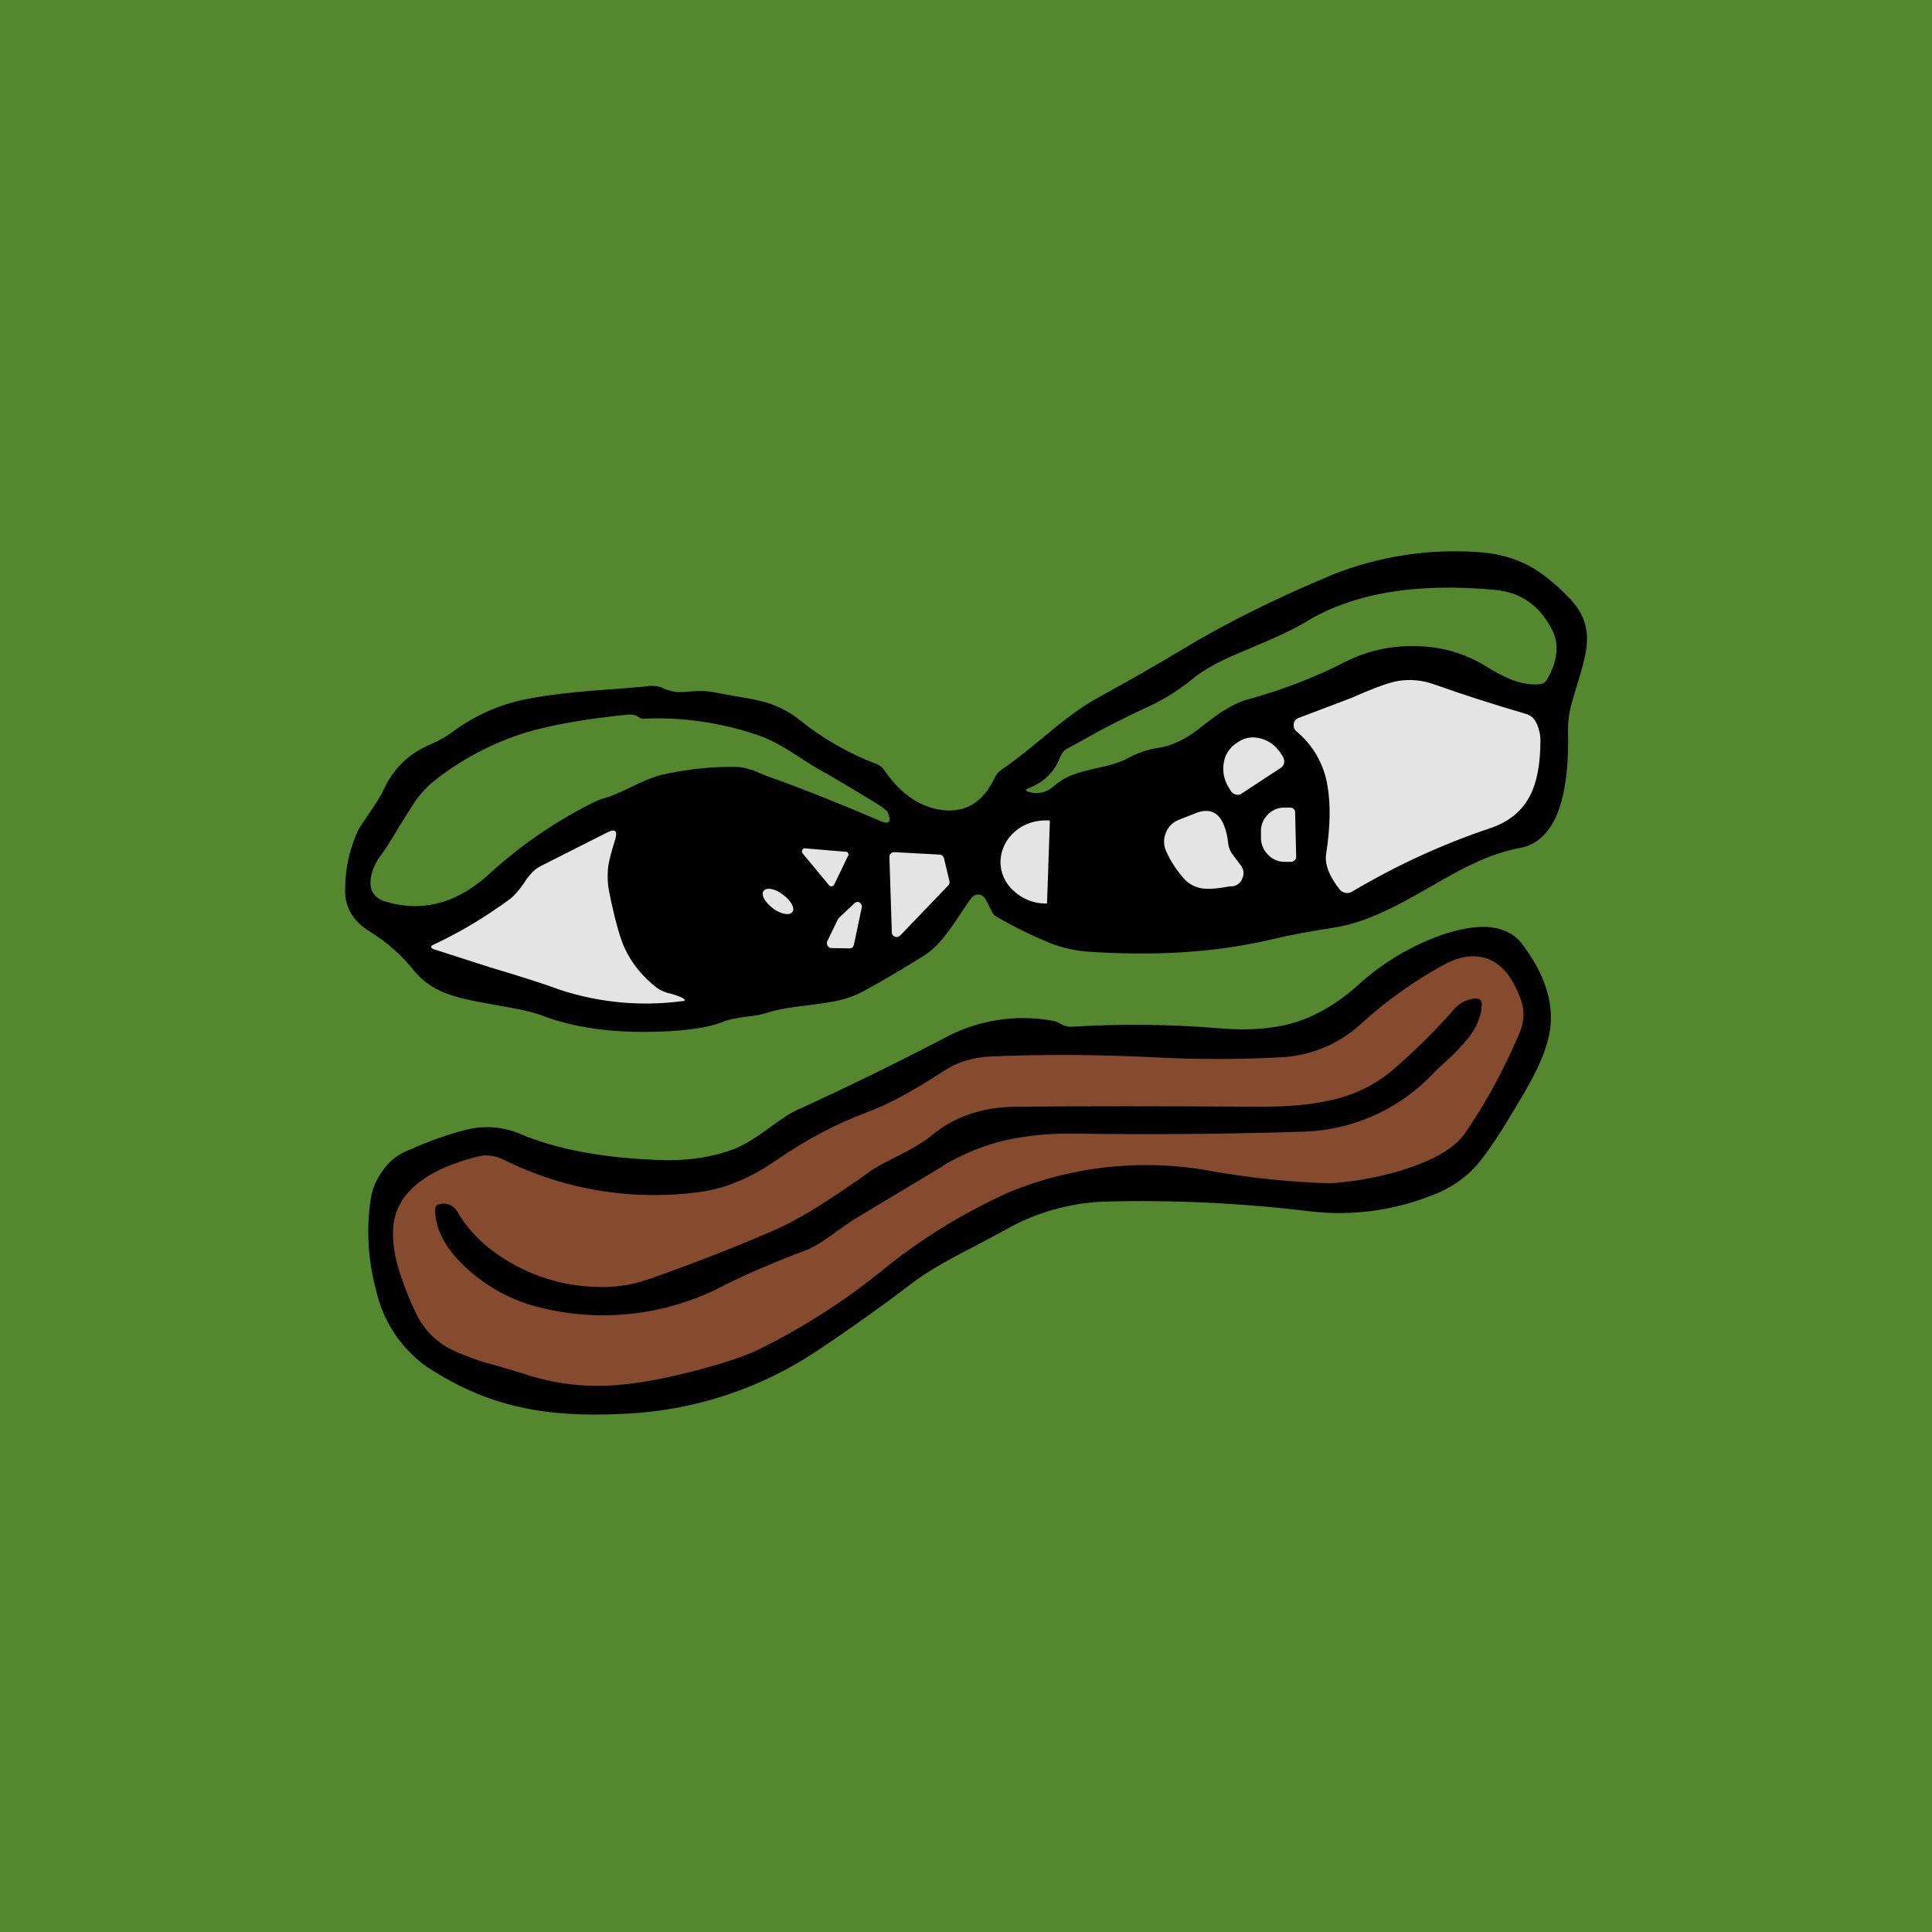
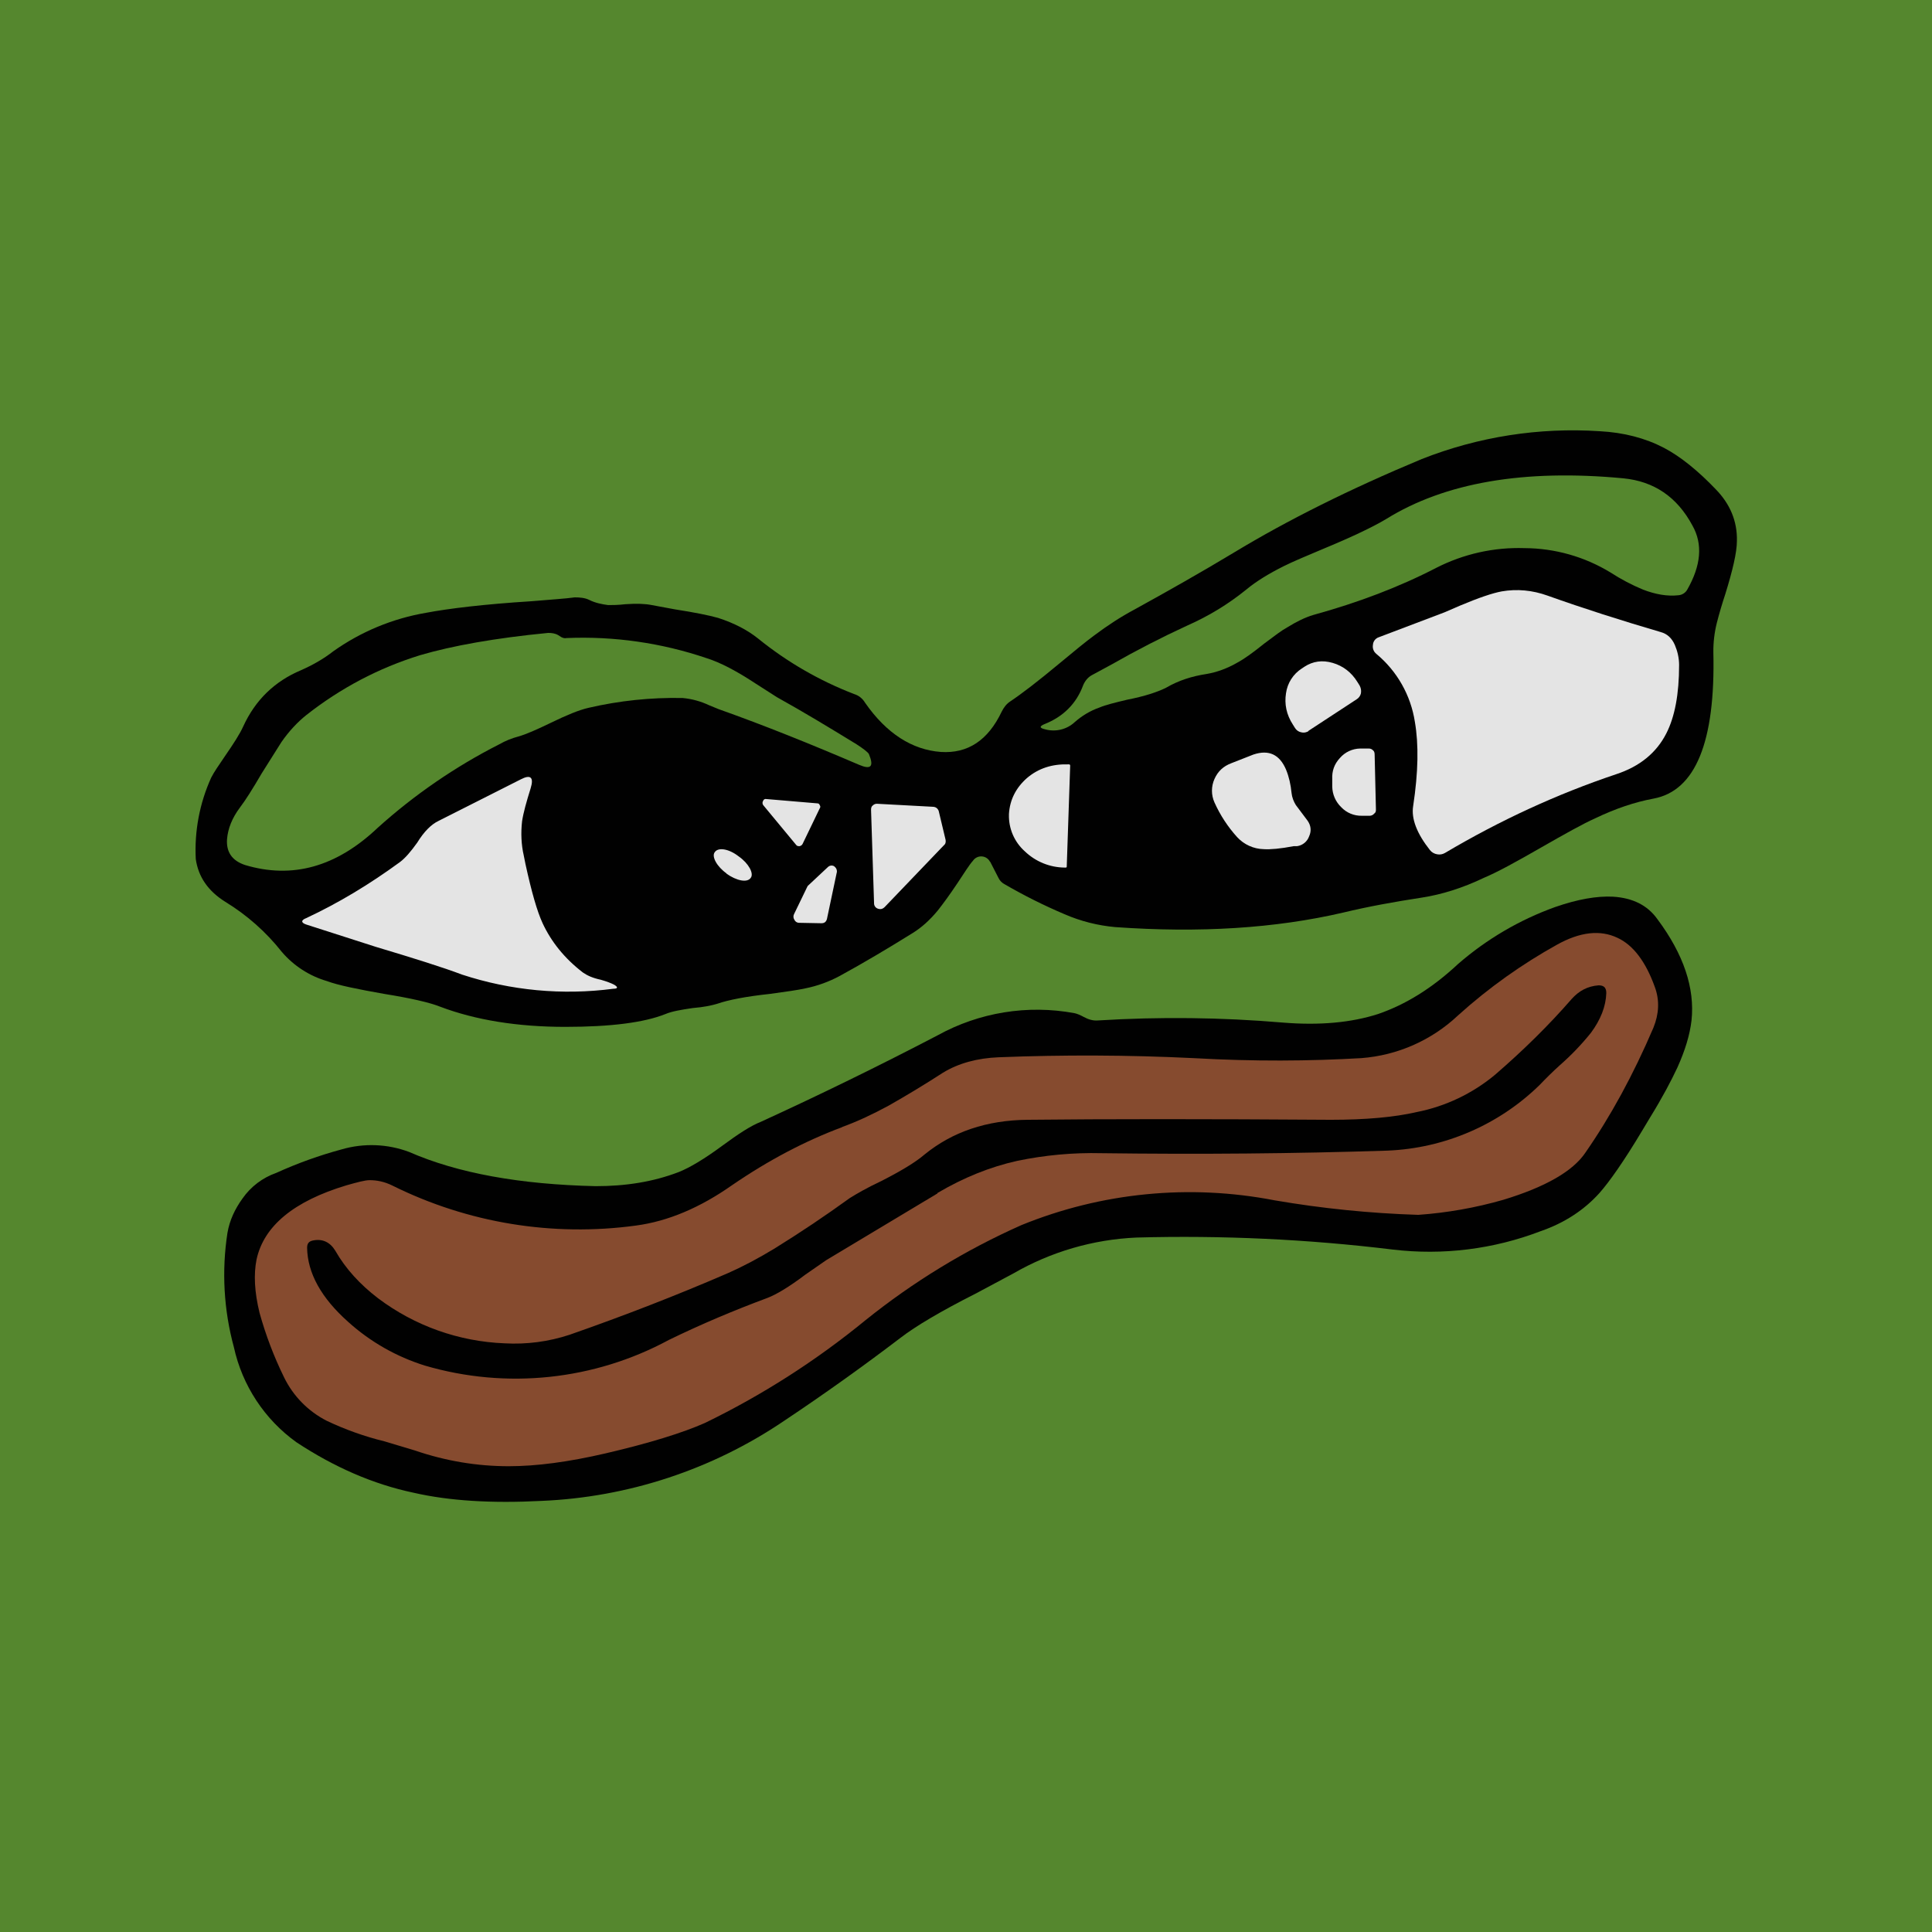
<svg xmlns="http://www.w3.org/2000/svg" viewBox="0 0 56 56">
  <rect x="0" y="0" width="56" height="56" fill="#55872E" />
-   <path d="M28.56 26.06a.23.23 0 0 0-.19-.13.23.23 0 0 0-.21.1c-.09.1-.2.28-.36.52-.2.3-.35.5-.46.64-.19.23-.38.4-.59.53-.58.36-1.15.7-1.7 1a2.9 2.9 0 0 1-.8.29c-.18.04-.46.08-.83.13-.56.06-.97.14-1.23.23-.13.04-.32.08-.57.1-.28.04-.5.08-.64.14-.5.2-1.28.3-2.34.3-1.12 0-2.1-.16-2.92-.47-.25-.1-.69-.2-1.31-.3-.62-.11-1.07-.2-1.34-.3a2.2 2.2 0 0 1-1.05-.68 4.99 4.99 0 0 0-1.32-1.17c-.4-.25-.63-.58-.69-1a4.1 4.1 0 0 1 .36-1.9c.06-.12.17-.28.32-.5.2-.29.35-.52.43-.7.28-.61.73-1.05 1.35-1.31.27-.12.52-.26.75-.44a5.28 5.28 0 0 1 2.17-.9c.53-.1 1.35-.2 2.46-.27.46-.04.8-.06 1.01-.09.12 0 .24.01.34.06.14.07.29.1.44.12.1 0 .23 0 .4-.02.27-.02.47-.01.62.02l.54.1c.45.07.8.14 1.01.2.37.12.68.28.93.48a8.3 8.3 0 0 0 2.25 1.3c.1.03.19.1.25.2.5.72 1.1 1.1 1.77 1.15.63.04 1.1-.27 1.42-.94.05-.1.11-.18.2-.24.27-.18.66-.48 1.14-.88.36-.3.63-.52.82-.66.32-.24.63-.44.93-.6.78-.43 1.56-.87 2.34-1.34 1.24-.75 2.7-1.48 4.38-2.18A9.6 9.6 0 0 1 42.8 16c.56.03 1.06.16 1.5.39.38.2.79.53 1.21.97.33.34.5.74.49 1.2 0 .27-.1.69-.27 1.24a10 10 0 0 0-.2.68 2.7 2.7 0 0 0-.08.68c.05 2.1-.42 3.24-1.4 3.42-.43.08-.88.23-1.36.46-.29.13-.7.36-1.26.68-.59.34-1.03.58-1.34.71-.5.24-.99.39-1.44.46-.65.1-1.26.21-1.84.35-1.59.37-3.36.48-5.33.34a3.83 3.83 0 0 1-1.18-.3 12.57 12.57 0 0 1-1.4-.7.32.32 0 0 1-.14-.14l-.2-.39Z" fill="#010101" />
-   <path d="M30.54 22.79a.73.73 0 0 1-.7.17c-.13-.03-.13-.07-.01-.12.43-.17.74-.47.9-.9.04-.1.11-.19.2-.24l.48-.26a22.9 22.9 0 0 1 1.75-.9c.5-.22.96-.5 1.38-.84.24-.2.54-.38.88-.55.2-.1.53-.24.96-.42.65-.27 1.13-.5 1.43-.68 1.37-.85 3.22-1.17 5.54-.95.71.07 1.25.43 1.61 1.1.25.44.2.94-.12 1.5a.26.26 0 0 1-.2.13c-.27.03-.54-.02-.83-.13a4.8 4.8 0 0 1-.76-.4 3.89 3.89 0 0 0-2.01-.57 4.23 4.23 0 0 0-2.06.46c-.87.45-1.82.81-2.87 1.1-.2.06-.4.16-.61.29-.13.07-.3.2-.54.38-.26.21-.47.36-.62.44-.24.14-.49.23-.73.27-.33.05-.65.15-.94.32-.2.1-.5.2-.91.28-.29.07-.5.12-.64.18-.23.08-.42.2-.58.34Z" fill="#55872E" />
-   <path d="m39.17 20.23.37-.16c.43-.18.75-.29.97-.33.35-.06.71-.03 1.07.1.84.3 1.72.58 2.64.85.15.04.26.14.33.3.06.14.1.3.1.47 0 .68-.1 1.21-.3 1.6-.23.45-.62.77-1.17.95-1.37.46-2.7 1.07-4 1.84a.26.26 0 0 1-.18.03.27.27 0 0 1-.17-.1c-.3-.38-.44-.73-.39-1.03.12-.79.13-1.44.04-1.96a2.57 2.57 0 0 0-.9-1.59.22.22 0 0 1-.08-.21.2.2 0 0 1 .14-.18l1.53-.58Z" fill="#E4E4E4" />
-   <path d="M22.22 22.49a7.15 7.15 0 0 1-.22-.09 1.85 1.85 0 0 0-.62-.17 8.92 8.92 0 0 0-2.2.23c-.22.05-.51.17-.88.35-.33.16-.58.27-.76.32-.15.04-.3.1-.44.18a13.13 13.13 0 0 0-2.84 1.95c-.97.92-2 1.2-3.1.87-.3-.1-.44-.3-.42-.6.02-.25.12-.5.3-.74.13-.17.3-.44.51-.8l.46-.73c.18-.26.38-.47.58-.63.8-.63 1.69-1.1 2.66-1.4.75-.22 1.75-.4 2.99-.52.08 0 .16.01.23.05l.08.05c.04.02.08.03.12.02a9 9 0 0 1 3.27.47c.32.1.7.3 1.14.59l.5.32c.63.35 1.24.72 1.86 1.1.17.11.27.19.29.23.12.29.05.37-.23.25-1.12-.48-2.21-.92-3.28-1.3Z" fill="#55872E" />
-   <path d="M36 23a.21.21 0 0 1-.18.03.22.22 0 0 1-.14-.1l-.05-.08c-.15-.23-.2-.48-.16-.73a.82.82 0 0 1 .37-.58l.06-.04c.2-.13.42-.16.66-.09.24.07.44.22.58.45l.05.08c.03.06.04.11.03.18a.22.22 0 0 1-.1.14l-1.13.74ZM37.57 24.83c0 .04 0 .07-.04.1a.14.14 0 0 1-.1.05h-.19a.64.64 0 0 1-.48-.2.68.68 0 0 1-.21-.48v-.17c-.01-.2.05-.36.18-.5a.64.64 0 0 1 .47-.22h.2c.04 0 .07.01.1.04.03.02.04.06.04.1l.03 1.28ZM35.7 24.73l.27.36c.08.11.1.24.04.37a.35.35 0 0 1-.28.23h-.08c-.31.06-.55.08-.7.07a.87.87 0 0 1-.62-.28 3.1 3.1 0 0 1-.53-.81.67.67 0 0 1 0-.55c.08-.18.21-.3.4-.37l.51-.2c.36-.12.61 0 .76.35.07.17.11.35.13.55.01.1.05.2.1.28ZM30.35 26.16c0 .02 0 .03-.03.03h-.02a1.36 1.36 0 0 1-.93-.38 1.11 1.11 0 0 1-.37-.86v-.01c.02-.33.16-.61.42-.84.27-.23.59-.33.96-.32h.02c.02 0 .03.01.03.03l-.08 2.35ZM19.05 28.64c.1.07.23.13.42.17.14.04.24.08.3.11.11.06.1.1-.01.1a7.99 7.99 0 0 1-3.53-.33c-.45-.17-1.12-.38-2.02-.65l-1.62-.52c-.12-.04-.13-.1 0-.15.75-.35 1.48-.79 2.19-1.31.12-.09.25-.24.4-.45.16-.26.33-.43.5-.51l1.92-.97c.23-.12.31-.05.23.21-.1.32-.17.57-.2.77-.03.27-.02.54.04.8l.04.2c.14.64.27 1.1.4 1.38.2.43.51.82.94 1.15ZM24.03 25.66l-.77-.93a.09.09 0 0 1 0-.1c.01-.03.04-.05.08-.04l1.18.1c.03 0 .05.01.06.04.02.03.02.05 0 .08l-.4.83a.1.1 0 0 1-.07.05c-.03 0-.06 0-.08-.03ZM25.92 24.7l1.3.07c.07 0 .12.04.14.1l.16.67c.01.05 0 .1-.04.13l-1.38 1.44c-.05.05-.1.06-.16.04a.13.13 0 0 1-.09-.13l-.07-2.17c0-.04 0-.08.04-.11a.13.13 0 0 1 .1-.04ZM22.4 26.33c.24.17.49.22.57.1.08-.1-.05-.34-.28-.5-.23-.18-.48-.22-.56-.1-.08.1.05.34.28.5ZM24.98 26.3l-.23 1.09c-.02.07-.06.1-.13.1l-.53-.01a.12.12 0 0 1-.1-.07.13.13 0 0 1-.01-.13l.3-.62.02-.04.47-.44c.04-.04.1-.05.15-.02.05.04.07.09.06.15Z" fill="#E4E4E4" />
-   <path d="m43.97 32.03-.18.3c-.43.72-.77 1.2-1 1.46-.36.4-.82.7-1.37.89a7.25 7.25 0 0 1-3.46.43 40.39 40.39 0 0 0-5.98-.28 6.3 6.3 0 0 0-2.88.84l-.88.47c-.81.41-1.4.76-1.75 1.03-.88.67-1.79 1.32-2.72 1.94a10.92 10.92 0 0 1-5.67 1.87c-1.16.06-2.15 0-2.98-.19-.95-.2-1.86-.6-2.74-1.18a3.71 3.71 0 0 1-1.46-2.22 6.43 6.43 0 0 1-.15-2.67c.05-.29.17-.55.35-.8a1.61 1.61 0 0 1 .79-.6 9.95 9.95 0 0 1 1.53-.55 2.5 2.5 0 0 1 1.57.06c1.14.5 2.6.76 4.36.8.7 0 1.34-.1 1.94-.33.25-.1.59-.3 1.01-.61.38-.28.67-.47.9-.56a89.25 89.25 0 0 0 4.13-2.02 4.8 4.8 0 0 1 3.2-.52c.05.01.13.04.22.09.11.06.22.09.33.08a29.5 29.5 0 0 1 4.32.05c.86.07 1.6 0 2.22-.2.64-.22 1.26-.6 1.87-1.17a7.13 7.13 0 0 1 2.27-1.33c.52-.18.97-.26 1.35-.24.46.03.8.2 1.03.52.62.83.88 1.62.8 2.37-.04.34-.15.7-.33 1.1-.14.3-.35.7-.64 1.17Z" fill="#010101" />
-   <path d="M25.1 32.25c.36-.13.72-.3 1.09-.5a25.67 25.67 0 0 0 1.27-.77c.36-.22.8-.34 1.3-.36a51.6 51.6 0 0 1 4.55.02c1.41.08 2.71.07 3.92 0a3.7 3.7 0 0 0 2.26-1c.72-.65 1.5-1.2 2.31-1.65.54-.3 1.01-.35 1.41-.16.37.17.66.56.87 1.14.12.32.1.64-.03.96-.47 1.1-1 2.07-1.59 2.92-.29.43-.93.8-1.92 1.1a9.68 9.68 0 0 1-1.98.35 24.35 24.35 0 0 1-3.36-.34 10.41 10.41 0 0 0-5.91.58 16.5 16.5 0 0 0-3.64 2.22 19.06 19.06 0 0 1-3.75 2.4c-.52.23-1.29.47-2.32.71-.86.2-1.61.3-2.26.3-.74 0-1.47-.12-2.2-.37l-.7-.21a7.05 7.05 0 0 1-1.35-.48 2.24 2.24 0 0 1-1-1.02 8.68 8.68 0 0 1-.57-1.5c-.12-.49-.14-.9-.07-1.25.17-.78.87-1.36 2.1-1.73.25-.07.43-.12.54-.12.16 0 .34.03.54.13a9.8 9.8 0 0 0 5.68.93c.75-.1 1.5-.42 2.24-.94.86-.59 1.72-1.04 2.58-1.36Z" fill="#864B2F" />
-   <path d="m27.33 33.8-2.6 1.56-.49.34c-.37.28-.67.46-.88.54-.78.29-1.54.61-2.3.98a7.53 7.53 0 0 1-5.7.6 4.81 4.81 0 0 1-1.79-1.02c-.63-.56-.95-1.14-.96-1.73 0-.1.04-.15.13-.17.23-.05.41.04.53.24.24.42.58.79 1 1.11a5.25 5.25 0 0 0 2.95 1.05 4.1 4.1 0 0 0 1.52-.2c1.26-.44 2.5-.92 3.7-1.44.34-.15.7-.34 1.08-.57a29.56 29.56 0 0 0 1.76-1.18c.16-.1.4-.24.74-.4.47-.24.8-.44 1.01-.62.65-.53 1.45-.8 2.4-.81 1.81-.02 4.17-.02 7.09 0 .81 0 1.48-.06 2-.18a4.1 4.1 0 0 0 1.83-.87c.66-.57 1.26-1.16 1.79-1.77.17-.19.37-.3.63-.32.12 0 .18.05.18.18-.01.31-.13.62-.36.93a6 6 0 0 1-.73.76 9 9 0 0 0-.47.46 5.4 5.4 0 0 1-3.55 1.53c-2.15.07-4.38.09-6.68.06a8.6 8.6 0 0 0-1.97.18c-.63.14-1.25.39-1.86.75Z" fill="#010101" />
+   <g transform="translate(-6.75,-7.36) scale(1.2412)">
+     <path d="M28.56 26.06a.23.23 0 0 0-.19-.13.23.23 0 0 0-.21.1c-.09.1-.2.28-.36.52-.2.3-.35.5-.46.64-.19.23-.38.4-.59.53-.58.36-1.15.7-1.7 1a2.9 2.9 0 0 1-.8.29c-.18.04-.46.08-.83.13-.56.06-.97.14-1.23.23-.13.04-.32.08-.57.1-.28.04-.5.08-.64.14-.5.2-1.28.3-2.34.3-1.12 0-2.1-.16-2.92-.47-.25-.1-.69-.2-1.31-.3-.62-.11-1.07-.2-1.34-.3a2.2 2.2 0 0 1-1.05-.68 4.99 4.99 0 0 0-1.32-1.17c-.4-.25-.63-.58-.69-1a4.1 4.1 0 0 1 .36-1.9c.06-.12.17-.28.32-.5.2-.29.35-.52.43-.7.28-.61.73-1.05 1.35-1.31.27-.12.52-.26.75-.44a5.28 5.28 0 0 1 2.17-.9c.53-.1 1.35-.2 2.46-.27.46-.04.8-.06 1.01-.09.12 0 .24.01.34.06.14.07.29.1.44.12.1 0 .23 0 .4-.02.27-.02.47-.01.62.02l.54.1c.45.07.8.14 1.01.2.37.12.68.28.93.48a8.3 8.3 0 0 0 2.25 1.3c.1.03.19.1.25.2.5.72 1.1 1.1 1.77 1.15.63.04 1.1-.27 1.42-.94.05-.1.11-.18.2-.24.27-.18.66-.48 1.14-.88.36-.3.63-.52.82-.66.32-.24.63-.44.93-.6.78-.43 1.56-.87 2.34-1.34 1.24-.75 2.7-1.48 4.38-2.18A9.6 9.6 0 0 1 42.8 16c.56.03 1.06.16 1.5.39.38.2.79.53 1.21.97.33.34.5.74.49 1.2 0 .27-.1.69-.27 1.24a10 10 0 0 0-.2.68 2.7 2.7 0 0 0-.08.68c.05 2.1-.42 3.24-1.4 3.42-.43.08-.88.23-1.36.46-.29.13-.7.36-1.26.68-.59.34-1.03.58-1.34.71-.5.24-.99.39-1.44.46-.65.1-1.26.21-1.84.35-1.59.37-3.36.48-5.33.34a3.83 3.83 0 0 1-1.18-.3 12.57 12.57 0 0 1-1.4-.7.32.32 0 0 1-.14-.14l-.2-.39Z" fill="#010101" />
+     <path d="M30.54 22.79a.73.73 0 0 1-.7.17c-.13-.03-.13-.07-.01-.12.43-.17.74-.47.9-.9.04-.1.11-.19.2-.24l.48-.26a22.9 22.9 0 0 1 1.75-.9c.5-.22.96-.5 1.38-.84.24-.2.54-.38.88-.55.2-.1.53-.24.96-.42.65-.27 1.13-.5 1.43-.68 1.37-.85 3.22-1.17 5.54-.95.71.07 1.25.43 1.61 1.1.25.44.2.94-.12 1.5a.26.26 0 0 1-.2.13c-.27.03-.54-.02-.83-.13a4.8 4.8 0 0 1-.76-.4 3.89 3.89 0 0 0-2.01-.57 4.23 4.23 0 0 0-2.06.46c-.87.45-1.82.81-2.87 1.1-.2.06-.4.16-.61.29-.13.07-.3.2-.54.38-.26.21-.47.36-.62.44-.24.14-.49.23-.73.27-.33.05-.65.15-.94.32-.2.1-.5.2-.91.28-.29.07-.5.12-.64.18-.23.08-.42.2-.58.34Z" fill="#55872E" />
+     <path d="m39.17 20.23.37-.16c.43-.18.75-.29.97-.33.35-.06.71-.03 1.07.1.84.3 1.72.58 2.64.85.15.04.26.14.33.3.06.14.1.3.1.47 0 .68-.1 1.21-.3 1.6-.23.45-.62.77-1.17.95-1.37.46-2.7 1.07-4 1.84a.26.26 0 0 1-.18.03.27.27 0 0 1-.17-.1c-.3-.38-.44-.73-.39-1.03.12-.79.13-1.44.04-1.96a2.57 2.57 0 0 0-.9-1.59.22.22 0 0 1-.08-.21.2.2 0 0 1 .14-.18l1.53-.58Z" fill="#E4E4E4" />
+     <path d="M22.22 22.49a7.15 7.15 0 0 1-.22-.09 1.85 1.85 0 0 0-.62-.17 8.92 8.92 0 0 0-2.2.23c-.22.05-.51.17-.88.35-.33.16-.58.27-.76.32-.15.04-.3.1-.44.18a13.13 13.13 0 0 0-2.84 1.95c-.97.92-2 1.2-3.1.87-.3-.1-.44-.3-.42-.6.02-.25.12-.5.3-.74.13-.17.3-.44.51-.8l.46-.73c.18-.26.38-.47.58-.63.8-.63 1.69-1.1 2.66-1.4.75-.22 1.75-.4 2.99-.52.08 0 .16.01.23.05l.08.05c.04.02.08.03.12.02a9 9 0 0 1 3.27.47c.32.1.7.3 1.14.59l.5.32c.63.35 1.24.72 1.86 1.1.17.11.27.19.29.23.12.29.05.37-.23.25-1.12-.48-2.21-.92-3.28-1.3Z" fill="#55872E" />
+     <path d="M36 23a.21.21 0 0 1-.18.03.22.22 0 0 1-.14-.1l-.05-.08c-.15-.23-.2-.48-.16-.73a.82.82 0 0 1 .37-.58l.06-.04c.2-.13.42-.16.66-.09.24.07.44.22.58.45l.05.08c.03.06.04.11.03.18a.22.22 0 0 1-.1.14l-1.13.74ZM37.57 24.83c0 .04 0 .07-.04.1a.14.14 0 0 1-.1.05h-.19a.64.64 0 0 1-.48-.2.68.68 0 0 1-.21-.48v-.17c-.01-.2.05-.36.18-.5a.64.64 0 0 1 .47-.22h.2c.04 0 .07.01.1.04.03.02.04.06.04.1l.03 1.28ZM35.7 24.73l.27.36c.08.11.1.24.04.37a.35.35 0 0 1-.28.23h-.08c-.31.06-.55.08-.7.07a.87.87 0 0 1-.62-.28 3.1 3.1 0 0 1-.53-.81.67.67 0 0 1 0-.55c.08-.18.21-.3.4-.37l.51-.2c.36-.12.61 0 .76.35.07.17.11.35.13.55.01.1.05.2.1.28ZM30.35 26.16c0 .02 0 .03-.03.03h-.02a1.36 1.36 0 0 1-.93-.38 1.11 1.11 0 0 1-.37-.86v-.01c.02-.33.16-.61.42-.84.27-.23.59-.33.96-.32h.02c.02 0 .03.01.03.03l-.08 2.35ZM19.05 28.64c.1.07.23.13.42.17.14.04.24.08.3.11.11.06.1.1-.01.1a7.99 7.99 0 0 1-3.53-.33c-.45-.17-1.12-.38-2.02-.65l-1.62-.52c-.12-.04-.13-.1 0-.15.75-.35 1.48-.79 2.19-1.31.12-.09.25-.24.4-.45.16-.26.33-.43.5-.51l1.92-.97c.23-.12.31-.05.23.21-.1.32-.17.57-.2.77-.03.27-.02.54.04.8l.04.2c.14.64.27 1.1.4 1.38.2.43.51.82.94 1.15ZM24.03 25.66l-.77-.93a.09.09 0 0 1 0-.1c.01-.03.04-.05.08-.04l1.18.1c.03 0 .05.01.06.04.02.03.02.05 0 .08l-.4.83a.1.1 0 0 1-.07.05c-.03 0-.06 0-.08-.03ZM25.92 24.7l1.3.07c.07 0 .12.04.14.1l.16.67c.01.05 0 .1-.04.13l-1.38 1.44c-.05.05-.1.06-.16.04a.13.13 0 0 1-.09-.13l-.07-2.17c0-.04 0-.08.04-.11a.13.13 0 0 1 .1-.04ZM22.4 26.33c.24.17.49.22.57.1.08-.1-.05-.34-.28-.5-.23-.18-.48-.22-.56-.1-.08.1.05.34.28.5ZM24.98 26.3l-.23 1.09c-.02.07-.06.1-.13.1l-.53-.01a.12.12 0 0 1-.1-.07.13.13 0 0 1-.01-.13l.3-.62.02-.04.47-.44c.04-.04.1-.05.15-.02.05.04.07.09.06.15Z" fill="#E4E4E4" />
+     <path d="m43.97 32.03-.18.3c-.43.72-.77 1.2-1 1.46-.36.4-.82.7-1.37.89a7.25 7.25 0 0 1-3.46.43 40.39 40.39 0 0 0-5.98-.28 6.3 6.3 0 0 0-2.88.84l-.88.47c-.81.41-1.4.76-1.75 1.03-.88.67-1.79 1.32-2.72 1.94a10.92 10.92 0 0 1-5.67 1.87c-1.16.06-2.15 0-2.98-.19-.95-.2-1.86-.6-2.74-1.18a3.71 3.71 0 0 1-1.46-2.22 6.43 6.43 0 0 1-.15-2.67c.05-.29.17-.55.35-.8a1.61 1.61 0 0 1 .79-.6 9.95 9.95 0 0 1 1.53-.55 2.5 2.5 0 0 1 1.57.06c1.14.5 2.6.76 4.36.8.7 0 1.34-.1 1.94-.33.25-.1.59-.3 1.01-.61.38-.28.67-.47.9-.56a89.25 89.25 0 0 0 4.13-2.02 4.8 4.8 0 0 1 3.2-.52c.05.01.13.04.22.09.11.06.22.09.33.08a29.5 29.5 0 0 1 4.32.05c.86.07 1.6 0 2.22-.2.64-.22 1.26-.6 1.87-1.17a7.13 7.13 0 0 1 2.27-1.33c.52-.18.97-.26 1.35-.24.46.03.8.2 1.03.52.62.83.88 1.62.8 2.37-.04.34-.15.7-.33 1.1-.14.3-.35.7-.64 1.17Z" fill="#010101" />
+     <path d="M25.1 32.25c.36-.13.72-.3 1.09-.5a25.67 25.67 0 0 0 1.27-.77c.36-.22.8-.34 1.3-.36a51.6 51.6 0 0 1 4.55.02c1.41.08 2.71.07 3.92 0a3.7 3.7 0 0 0 2.26-1c.72-.65 1.5-1.2 2.31-1.65.54-.3 1.01-.35 1.41-.16.37.17.66.56.87 1.14.12.32.1.64-.03.96-.47 1.1-1 2.07-1.59 2.92-.29.43-.93.8-1.92 1.1a9.68 9.68 0 0 1-1.98.35 24.35 24.35 0 0 1-3.36-.34 10.41 10.41 0 0 0-5.91.58 16.5 16.5 0 0 0-3.64 2.22 19.06 19.06 0 0 1-3.75 2.4c-.52.23-1.29.47-2.32.71-.86.2-1.61.3-2.26.3-.74 0-1.47-.12-2.2-.37l-.7-.21a7.05 7.05 0 0 1-1.35-.48 2.24 2.24 0 0 1-1-1.02 8.68 8.68 0 0 1-.57-1.5c-.12-.49-.14-.9-.07-1.25.17-.78.87-1.36 2.1-1.73.25-.07.43-.12.54-.12.16 0 .34.03.54.13a9.8 9.8 0 0 0 5.68.93c.75-.1 1.5-.42 2.24-.94.86-.59 1.72-1.04 2.58-1.36Z" fill="#864B2F" />
+     <path d="m27.33 33.8-2.6 1.56-.49.34c-.37.28-.67.46-.88.54-.78.29-1.54.61-2.3.98a7.53 7.53 0 0 1-5.7.6 4.81 4.81 0 0 1-1.79-1.02c-.63-.56-.95-1.14-.96-1.73 0-.1.04-.15.13-.17.23-.05.41.04.53.24.24.42.58.79 1 1.11a5.25 5.25 0 0 0 2.95 1.05 4.1 4.1 0 0 0 1.52-.2c1.26-.44 2.5-.92 3.7-1.44.34-.15.7-.34 1.08-.57a29.56 29.56 0 0 0 1.76-1.18c.16-.1.4-.24.74-.4.47-.24.8-.44 1.01-.62.65-.53 1.45-.8 2.4-.81 1.81-.02 4.17-.02 7.09 0 .81 0 1.48-.06 2-.18a4.1 4.1 0 0 0 1.83-.87c.66-.57 1.26-1.16 1.79-1.77.17-.19.37-.3.63-.32.12 0 .18.05.18.18-.01.31-.13.62-.36.93a6 6 0 0 1-.73.76 9 9 0 0 0-.47.46 5.4 5.4 0 0 1-3.55 1.53c-2.15.07-4.38.09-6.68.06a8.6 8.6 0 0 0-1.97.18c-.63.14-1.25.39-1.86.75Z" fill="#010101" />
+   </g>
</svg>
